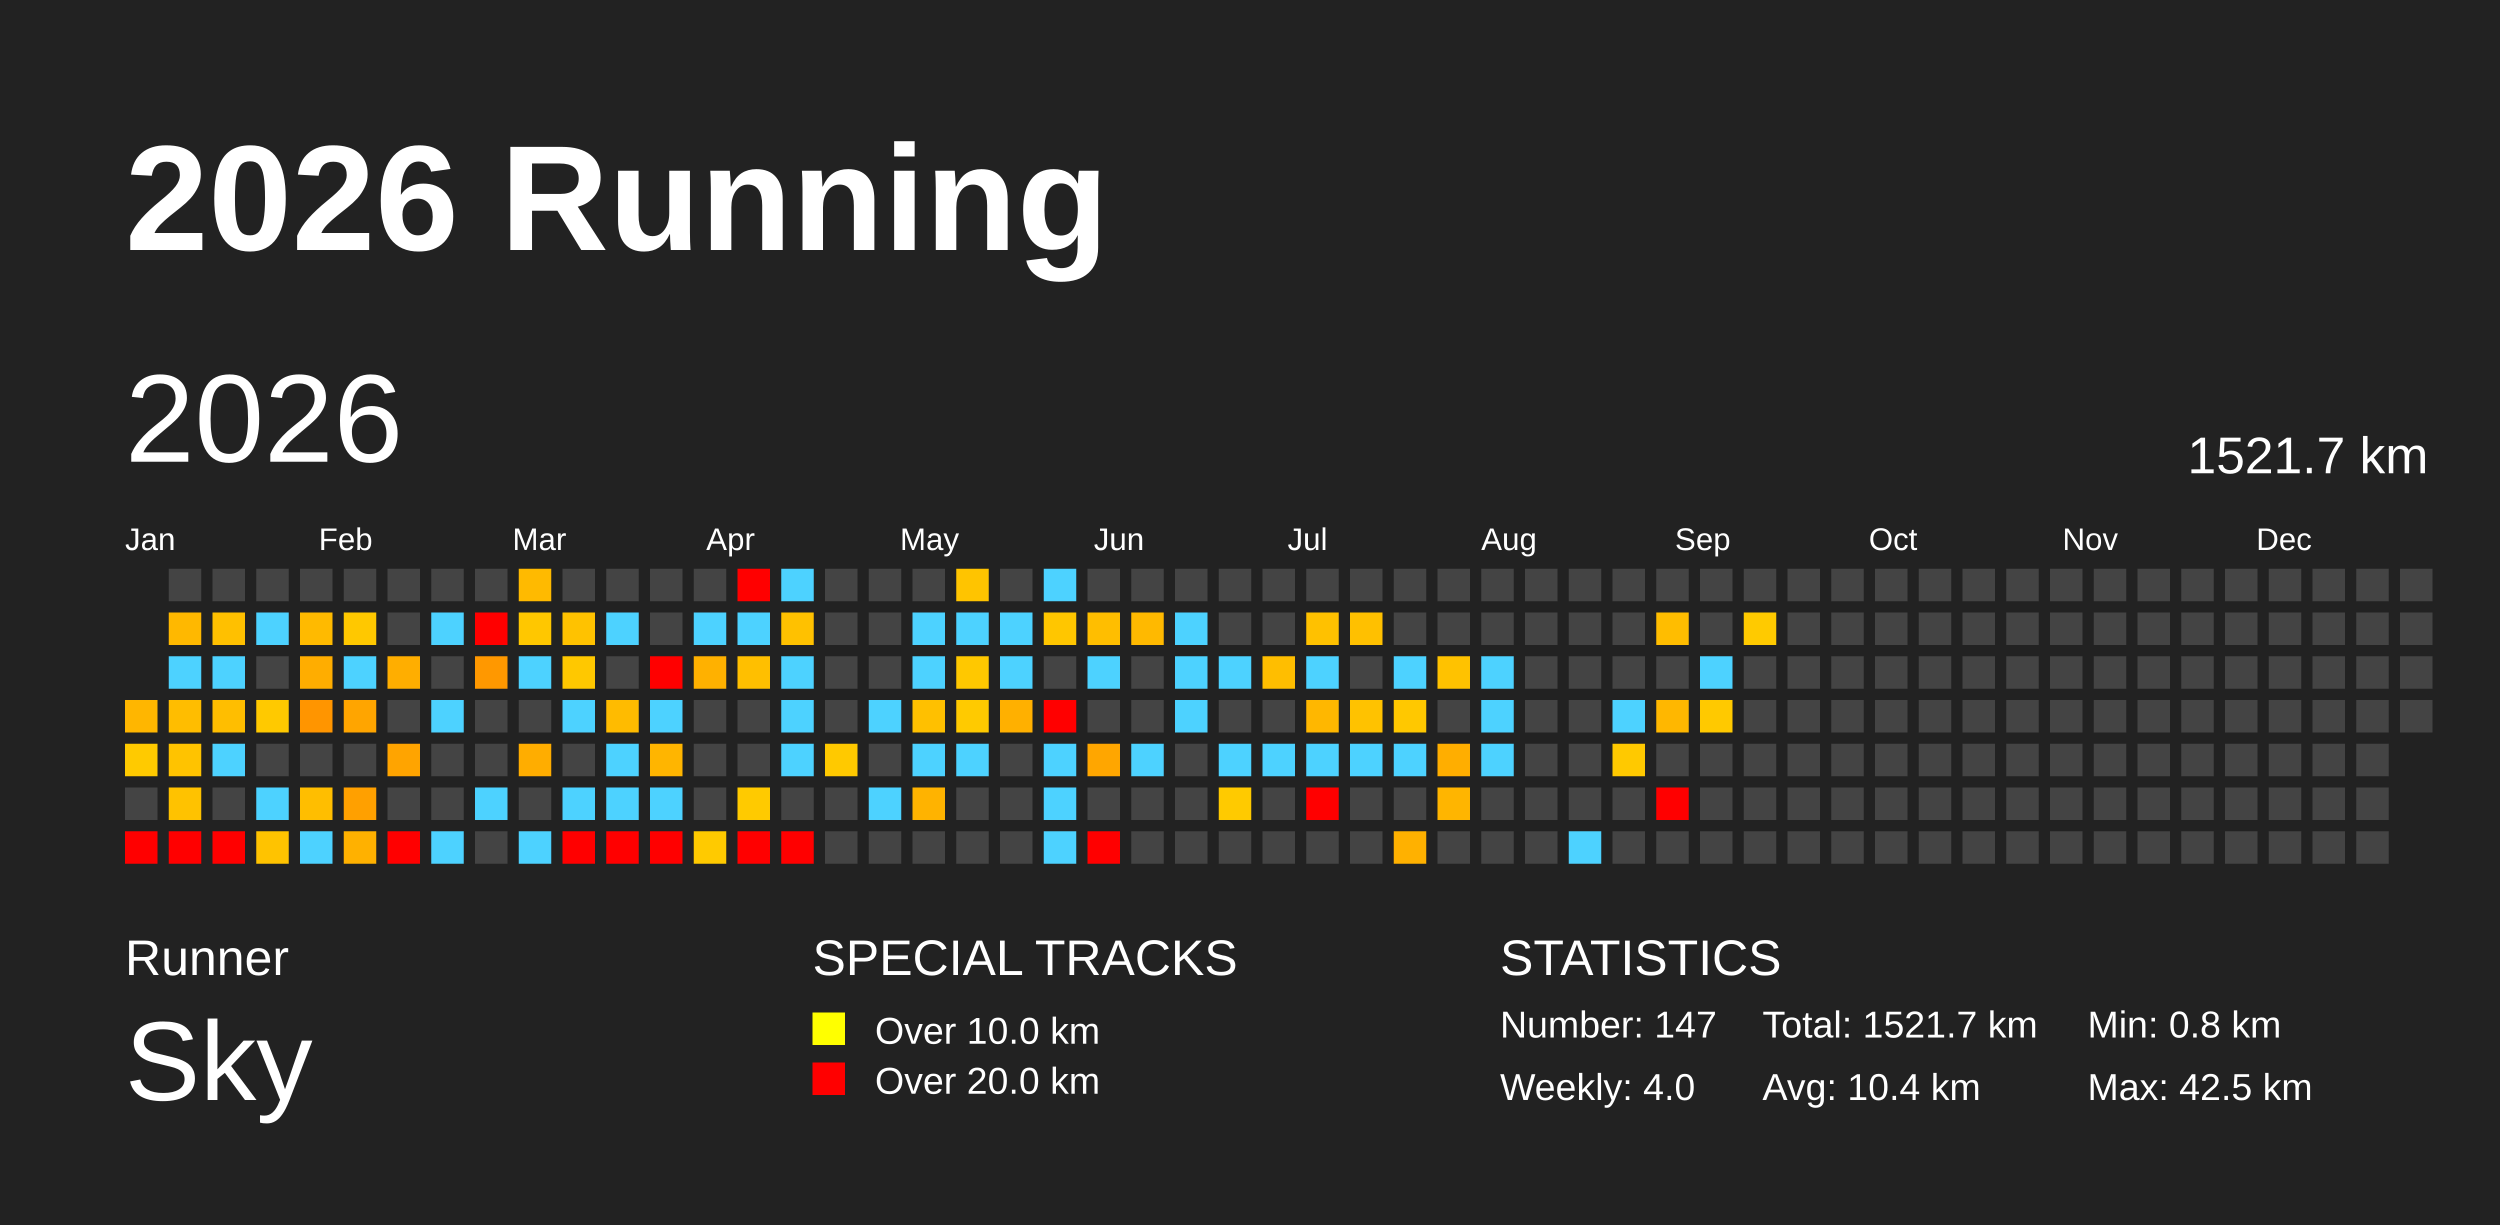
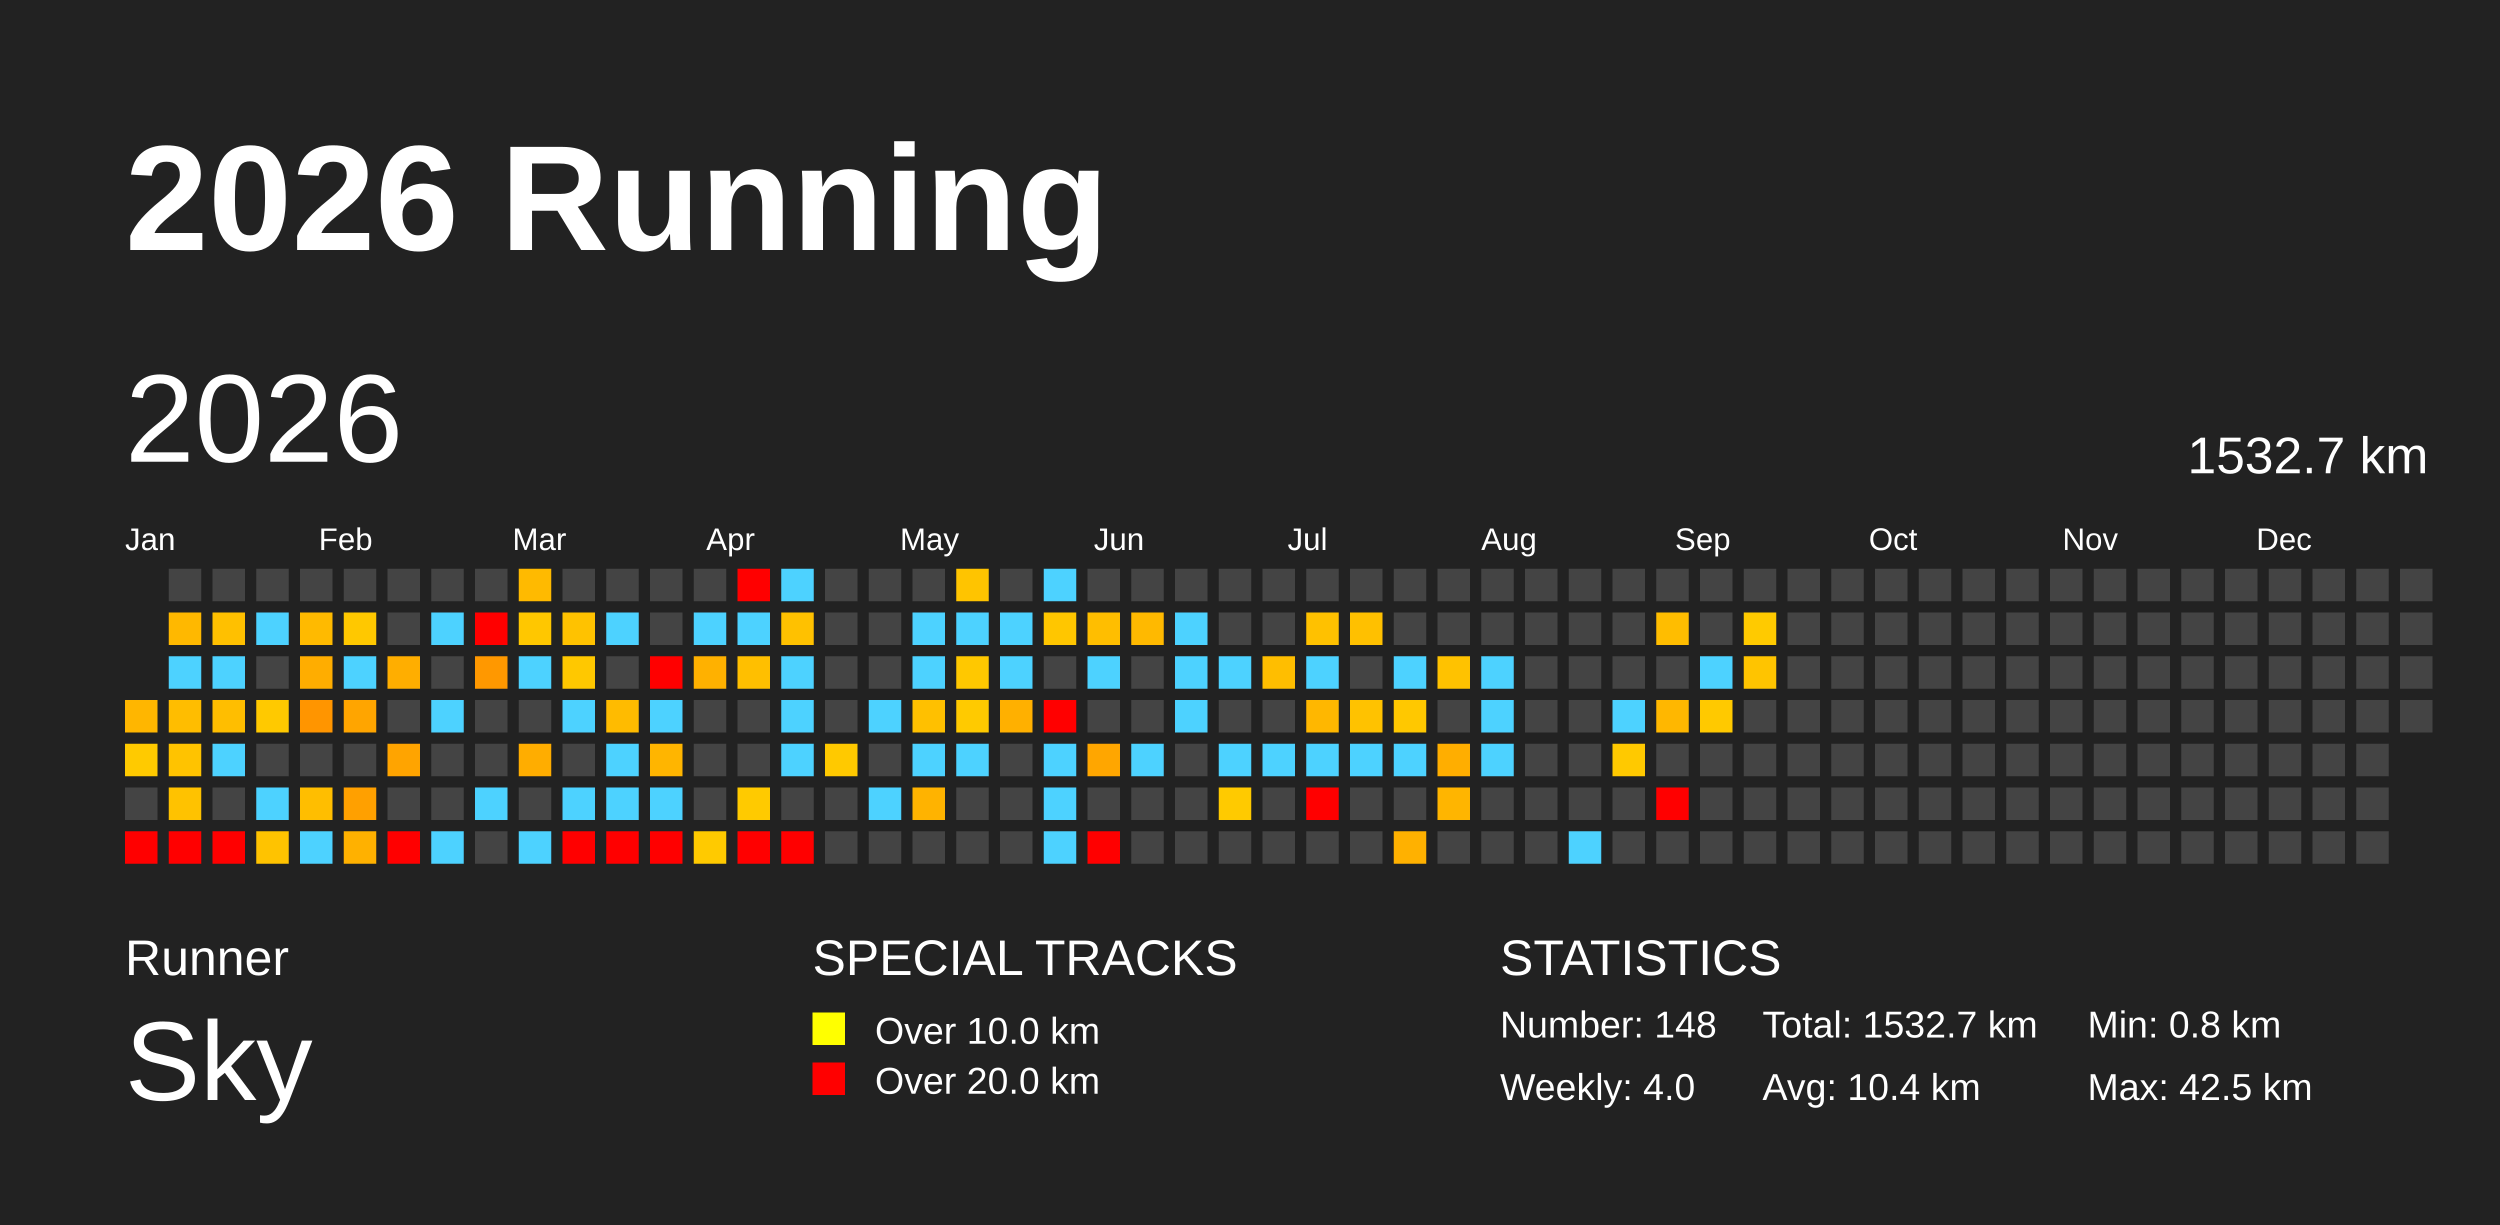
<svg xmlns="http://www.w3.org/2000/svg" baseProfile="full" height="98mm" version="1.1" viewBox="0,0,200,98" width="200mm">
  <defs />
  <rect fill="#222222" height="98" width="200" x="0" y="0" />
  <text fill="#FFFFFF" style="font-size:12px; font-family:Arial; font-weight:bold;" x="10" y="20">2026 Running</text>
  <text fill="#FFFFFF" style="font-size:4px; font-family:Arial" x="10" y="78">Runner</text>
  <text fill="#FFFFFF" style="font-size:9px; font-family:Arial" x="10" y="88">Sky</text>
  <text fill="#FFFFFF" style="font-size:4px; font-family:Arial" x="65" y="78">SPECIAL TRACKS</text>
  <rect fill="yellow" height="2.6" width="2.6" x="65" y="81" />
  <text fill="#FFFFFF" style="font-size:3px; font-family:Arial" x="70" y="83.5">Over 10.0 km</text>
  <rect fill="red" height="2.6" width="2.6" x="65" y="85" />
  <text fill="#FFFFFF" style="font-size:3px; font-family:Arial" x="70" y="87.5">Over 20.0 km</text>
  <text fill="#FFFFFF" style="font-size:4px; font-family:Arial" x="120" y="78">STATISTICS</text>
-   <text fill="#FFFFFF" style="font-size:3px; font-family:Arial" x="120" y="83">Number: 147</text>
+   <text fill="#FFFFFF" style="font-size:3px; font-family:Arial" x="120" y="83">Number: 148</text>
  <text fill="#FFFFFF" style="font-size:3px; font-family:Arial" x="120" y="88">Weekly: 4.0</text>
-   <text fill="#FFFFFF" style="font-size:3px; font-family:Arial" x="141" y="83">Total: 1521.7 km</text>
+   <text fill="#FFFFFF" style="font-size:3px; font-family:Arial" x="141" y="83">Total: 1532.7 km</text>
  <text fill="#FFFFFF" style="font-size:3px; font-family:Arial" x="141" y="88">Avg: 10.4 km</text>
  <text fill="#FFFFFF" style="font-size:3px; font-family:Arial" x="167" y="83">Min: 0.8 km</text>
  <text fill="#FFFFFF" style="font-size:3px; font-family:Arial" x="167" y="88">Max: 42.5 km</text>
  <text dominant-baseline="hanging" fill="#FFFFFF" style="font-size:10.0px; font-family:Arial;" x="10" y="30">2026</text>
-   <text dominant-baseline="hanging" fill="#FFFFFF" style="font-size:4.125px; font-family:Arial;" x="175" y="35">1521.7 km</text>
+   <text dominant-baseline="hanging" fill="#FFFFFF" style="font-size:4.125px; font-family:Arial;" x="175" y="35">1532.7 km</text>
  <text fill="#FFFFFF" style="font-size:2.5px; font-family:Arial" x="10.0" y="44">Jan</text>
  <text fill="#FFFFFF" style="font-size:2.5px; font-family:Arial" x="25.5" y="44">Feb</text>
  <text fill="#FFFFFF" style="font-size:2.5px; font-family:Arial" x="41.0" y="44">Mar</text>
  <text fill="#FFFFFF" style="font-size:2.5px; font-family:Arial" x="56.5" y="44">Apr</text>
  <text fill="#FFFFFF" style="font-size:2.5px; font-family:Arial" x="72.0" y="44">May</text>
  <text fill="#FFFFFF" style="font-size:2.5px; font-family:Arial" x="87.5" y="44">Jun</text>
  <text fill="#FFFFFF" style="font-size:2.5px; font-family:Arial" x="103.0" y="44">Jul</text>
  <text fill="#FFFFFF" style="font-size:2.5px; font-family:Arial" x="118.5" y="44">Aug</text>
  <text fill="#FFFFFF" style="font-size:2.5px; font-family:Arial" x="134.0" y="44">Sep</text>
  <text fill="#FFFFFF" style="font-size:2.5px; font-family:Arial" x="149.5" y="44">Oct</text>
  <text fill="#FFFFFF" style="font-size:2.5px; font-family:Arial" x="165.0" y="44">Nov</text>
  <text fill="#FFFFFF" style="font-size:2.5px; font-family:Arial" x="180.5" y="44">Dec</text>
  <rect fill="#ffb600" height="2.6" width="2.6" x="10.0" y="56.0" />
  <rect fill="#ffca00" height="2.6" width="2.6" x="10.0" y="59.5" />
  <rect fill="#444444" height="2.6" width="2.6" x="10.0" y="63.0" />
  <rect fill="red" height="2.6" width="2.6" x="10.0" y="66.5" />
  <rect fill="#444444" height="2.6" width="2.6" x="13.5" y="45.5" />
  <rect fill="#ffb800" height="2.6" width="2.6" x="13.5" y="49.0" />
  <rect fill="#4dd2ff" height="2.6" width="2.6" x="13.5" y="52.5" />
  <rect fill="#ffbd00" height="2.6" width="2.6" x="13.5" y="56.0" />
  <rect fill="#ffc300" height="2.6" width="2.6" x="13.5" y="59.5" />
  <rect fill="#ffc200" height="2.6" width="2.6" x="13.5" y="63.0" />
  <rect fill="red" height="2.6" width="2.6" x="13.5" y="66.5" />
  <rect fill="#444444" height="2.6" width="2.6" x="17.0" y="45.5" />
  <rect fill="#ffc000" height="2.6" width="2.6" x="17.0" y="49.0" />
  <rect fill="#4dd2ff" height="2.6" width="2.6" x="17.0" y="52.5" />
  <rect fill="#ffbe00" height="2.6" width="2.6" x="17.0" y="56.0" />
  <rect fill="#4dd2ff" height="2.6" width="2.6" x="17.0" y="59.5" />
  <rect fill="#444444" height="2.6" width="2.6" x="17.0" y="63.0" />
  <rect fill="red" height="2.6" width="2.6" x="17.0" y="66.5" />
  <rect fill="#444444" height="2.6" width="2.6" x="20.5" y="45.5" />
  <rect fill="#4dd2ff" height="2.6" width="2.6" x="20.5" y="49.0" />
  <rect fill="#444444" height="2.6" width="2.6" x="20.5" y="52.5" />
  <rect fill="#ffc900" height="2.6" width="2.6" x="20.5" y="56.0" />
  <rect fill="#444444" height="2.6" width="2.6" x="20.5" y="59.5" />
  <rect fill="#4dd2ff" height="2.6" width="2.6" x="20.5" y="63.0" />
  <rect fill="#ffc300" height="2.6" width="2.6" x="20.5" y="66.5" />
  <rect fill="#444444" height="2.6" width="2.6" x="24.0" y="45.5" />
  <rect fill="#ffba00" height="2.6" width="2.6" x="24.0" y="49.0" />
  <rect fill="#ffad00" height="2.6" width="2.6" x="24.0" y="52.5" />
  <rect fill="#ff9500" height="2.6" width="2.6" x="24.0" y="56.0" />
  <rect fill="#444444" height="2.6" width="2.6" x="24.0" y="59.5" />
  <rect fill="#ffbe00" height="2.6" width="2.6" x="24.0" y="63.0" />
  <rect fill="#4dd2ff" height="2.6" width="2.6" x="24.0" y="66.5" />
  <rect fill="#444444" height="2.6" width="2.6" x="27.5" y="45.5" />
  <rect fill="#ffc800" height="2.6" width="2.6" x="27.5" y="49.0" />
  <rect fill="#4dd2ff" height="2.6" width="2.6" x="27.5" y="52.5" />
  <rect fill="#ffa500" height="2.6" width="2.6" x="27.5" y="56.0" />
  <rect fill="#444444" height="2.6" width="2.6" x="27.5" y="59.5" />
  <rect fill="#ffa000" height="2.6" width="2.6" x="27.5" y="63.0" />
  <rect fill="#ffb100" height="2.6" width="2.6" x="27.5" y="66.5" />
  <rect fill="#444444" height="2.6" width="2.6" x="31.0" y="45.5" />
  <rect fill="#444444" height="2.6" width="2.6" x="31.0" y="49.0" />
  <rect fill="#ffae00" height="2.6" width="2.6" x="31.0" y="52.5" />
  <rect fill="#444444" height="2.6" width="2.6" x="31.0" y="56.0" />
  <rect fill="#ffa400" height="2.6" width="2.6" x="31.0" y="59.5" />
  <rect fill="#444444" height="2.6" width="2.6" x="31.0" y="63.0" />
  <rect fill="red" height="2.6" width="2.6" x="31.0" y="66.5" />
  <rect fill="#444444" height="2.6" width="2.6" x="34.5" y="45.5" />
  <rect fill="#4dd2ff" height="2.6" width="2.6" x="34.5" y="49.0" />
  <rect fill="#444444" height="2.6" width="2.6" x="34.5" y="52.5" />
  <rect fill="#4dd2ff" height="2.6" width="2.6" x="34.5" y="56.0" />
  <rect fill="#444444" height="2.6" width="2.6" x="34.5" y="59.5" />
  <rect fill="#444444" height="2.6" width="2.6" x="34.5" y="63.0" />
  <rect fill="#4dd2ff" height="2.6" width="2.6" x="34.5" y="66.5" />
  <rect fill="#444444" height="2.6" width="2.6" x="38.0" y="45.5" />
  <rect fill="red" height="2.6" width="2.6" x="38.0" y="49.0" />
  <rect fill="#ff9800" height="2.6" width="2.6" x="38.0" y="52.5" />
  <rect fill="#444444" height="2.6" width="2.6" x="38.0" y="56.0" />
  <rect fill="#444444" height="2.6" width="2.6" x="38.0" y="59.5" />
  <rect fill="#4dd2ff" height="2.6" width="2.6" x="38.0" y="63.0" />
  <rect fill="#444444" height="2.6" width="2.6" x="38.0" y="66.5" />
  <rect fill="#ffba00" height="2.6" width="2.6" x="41.5" y="45.5" />
  <rect fill="#ffc700" height="2.6" width="2.6" x="41.5" y="49.0" />
  <rect fill="#4dd2ff" height="2.6" width="2.6" x="41.5" y="52.5" />
  <rect fill="#444444" height="2.6" width="2.6" x="41.5" y="56.0" />
  <rect fill="#ffad00" height="2.6" width="2.6" x="41.5" y="59.5" />
  <rect fill="#444444" height="2.6" width="2.6" x="41.5" y="63.0" />
  <rect fill="#4dd2ff" height="2.6" width="2.6" x="41.5" y="66.5" />
  <rect fill="#444444" height="2.6" width="2.6" x="45.0" y="45.5" />
  <rect fill="#ffc200" height="2.6" width="2.6" x="45.0" y="49.0" />
  <rect fill="#ffc800" height="2.6" width="2.6" x="45.0" y="52.5" />
  <rect fill="#4dd2ff" height="2.6" width="2.6" x="45.0" y="56.0" />
  <rect fill="#444444" height="2.6" width="2.6" x="45.0" y="59.5" />
  <rect fill="#4dd2ff" height="2.6" width="2.6" x="45.0" y="63.0" />
  <rect fill="red" height="2.6" width="2.6" x="45.0" y="66.5" />
  <rect fill="#444444" height="2.6" width="2.6" x="48.5" y="45.5" />
  <rect fill="#4dd2ff" height="2.6" width="2.6" x="48.5" y="49.0" />
  <rect fill="#444444" height="2.6" width="2.6" x="48.5" y="52.5" />
  <rect fill="#ffbb00" height="2.6" width="2.6" x="48.5" y="56.0" />
  <rect fill="#4dd2ff" height="2.6" width="2.6" x="48.5" y="59.5" />
  <rect fill="#4dd2ff" height="2.6" width="2.6" x="48.5" y="63.0" />
  <rect fill="red" height="2.6" width="2.6" x="48.5" y="66.5" />
  <rect fill="#444444" height="2.6" width="2.6" x="52.0" y="45.5" />
  <rect fill="#444444" height="2.6" width="2.6" x="52.0" y="49.0" />
  <rect fill="red" height="2.6" width="2.6" x="52.0" y="52.5" />
  <rect fill="#4dd2ff" height="2.6" width="2.6" x="52.0" y="56.0" />
  <rect fill="#ffb500" height="2.6" width="2.6" x="52.0" y="59.5" />
  <rect fill="#4dd2ff" height="2.6" width="2.6" x="52.0" y="63.0" />
  <rect fill="red" height="2.6" width="2.6" x="52.0" y="66.5" />
  <rect fill="#444444" height="2.6" width="2.6" x="55.5" y="45.5" />
  <rect fill="#4dd2ff" height="2.6" width="2.6" x="55.5" y="49.0" />
  <rect fill="#ffb100" height="2.6" width="2.6" x="55.5" y="52.5" />
  <rect fill="#444444" height="2.6" width="2.6" x="55.5" y="56.0" />
  <rect fill="#444444" height="2.6" width="2.6" x="55.5" y="59.5" />
  <rect fill="#444444" height="2.6" width="2.6" x="55.5" y="63.0" />
  <rect fill="#ffca00" height="2.6" width="2.6" x="55.5" y="66.5" />
  <rect fill="red" height="2.6" width="2.6" x="59.0" y="45.5" />
  <rect fill="#4dd2ff" height="2.6" width="2.6" x="59.0" y="49.0" />
  <rect fill="#ffbf00" height="2.6" width="2.6" x="59.0" y="52.5" />
  <rect fill="#444444" height="2.6" width="2.6" x="59.0" y="56.0" />
  <rect fill="#444444" height="2.6" width="2.6" x="59.0" y="59.5" />
  <rect fill="#ffca00" height="2.6" width="2.6" x="59.0" y="63.0" />
  <rect fill="red" height="2.6" width="2.6" x="59.0" y="66.5" />
  <rect fill="#4dd2ff" height="2.6" width="2.6" x="62.5" y="45.5" />
  <rect fill="#ffc100" height="2.6" width="2.6" x="62.5" y="49.0" />
  <rect fill="#4dd2ff" height="2.6" width="2.6" x="62.5" y="52.5" />
  <rect fill="#4dd2ff" height="2.6" width="2.6" x="62.5" y="56.0" />
  <rect fill="#4dd2ff" height="2.6" width="2.6" x="62.5" y="59.5" />
  <rect fill="#444444" height="2.6" width="2.6" x="62.5" y="63.0" />
  <rect fill="red" height="2.6" width="2.6" x="62.5" y="66.5" />
  <rect fill="#444444" height="2.6" width="2.6" x="66.0" y="45.5" />
  <rect fill="#444444" height="2.6" width="2.6" x="66.0" y="49.0" />
  <rect fill="#444444" height="2.6" width="2.6" x="66.0" y="52.5" />
  <rect fill="#444444" height="2.6" width="2.6" x="66.0" y="56.0" />
  <rect fill="#ffc900" height="2.6" width="2.6" x="66.0" y="59.5" />
  <rect fill="#444444" height="2.6" width="2.6" x="66.0" y="63.0" />
  <rect fill="#444444" height="2.6" width="2.6" x="66.0" y="66.5" />
  <rect fill="#444444" height="2.6" width="2.6" x="69.5" y="45.5" />
  <rect fill="#444444" height="2.6" width="2.6" x="69.5" y="49.0" />
  <rect fill="#444444" height="2.6" width="2.6" x="69.5" y="52.5" />
  <rect fill="#4dd2ff" height="2.6" width="2.6" x="69.5" y="56.0" />
  <rect fill="#444444" height="2.6" width="2.6" x="69.5" y="59.5" />
  <rect fill="#4dd2ff" height="2.6" width="2.6" x="69.5" y="63.0" />
  <rect fill="#444444" height="2.6" width="2.6" x="69.5" y="66.5" />
  <rect fill="#444444" height="2.6" width="2.6" x="73.0" y="45.5" />
  <rect fill="#4dd2ff" height="2.6" width="2.6" x="73.0" y="49.0" />
  <rect fill="#4dd2ff" height="2.6" width="2.6" x="73.0" y="52.5" />
  <rect fill="#ffc000" height="2.6" width="2.6" x="73.0" y="56.0" />
  <rect fill="#4dd2ff" height="2.6" width="2.6" x="73.0" y="59.5" />
  <rect fill="#ffb300" height="2.6" width="2.6" x="73.0" y="63.0" />
  <rect fill="#444444" height="2.6" width="2.6" x="73.0" y="66.5" />
  <rect fill="#ffc400" height="2.6" width="2.6" x="76.5" y="45.5" />
  <rect fill="#4dd2ff" height="2.6" width="2.6" x="76.5" y="49.0" />
  <rect fill="#ffc800" height="2.6" width="2.6" x="76.5" y="52.5" />
  <rect fill="#ffca00" height="2.6" width="2.6" x="76.5" y="56.0" />
  <rect fill="#4dd2ff" height="2.6" width="2.6" x="76.5" y="59.5" />
  <rect fill="#444444" height="2.6" width="2.6" x="76.5" y="63.0" />
  <rect fill="#444444" height="2.6" width="2.6" x="76.5" y="66.5" />
  <rect fill="#444444" height="2.6" width="2.6" x="80.0" y="45.5" />
  <rect fill="#4dd2ff" height="2.6" width="2.6" x="80.0" y="49.0" />
  <rect fill="#4dd2ff" height="2.6" width="2.6" x="80.0" y="52.5" />
  <rect fill="#ffb000" height="2.6" width="2.6" x="80.0" y="56.0" />
  <rect fill="#444444" height="2.6" width="2.6" x="80.0" y="59.5" />
  <rect fill="#444444" height="2.6" width="2.6" x="80.0" y="63.0" />
  <rect fill="#444444" height="2.6" width="2.6" x="80.0" y="66.5" />
  <rect fill="#4dd2ff" height="2.6" width="2.6" x="83.5" y="45.5" />
  <rect fill="#ffc600" height="2.6" width="2.6" x="83.5" y="49.0" />
  <rect fill="#444444" height="2.6" width="2.6" x="83.5" y="52.5" />
  <rect fill="red" height="2.6" width="2.6" x="83.5" y="56.0" />
  <rect fill="#4dd2ff" height="2.6" width="2.6" x="83.5" y="59.5" />
  <rect fill="#4dd2ff" height="2.6" width="2.6" x="83.5" y="63.0" />
  <rect fill="#4dd2ff" height="2.6" width="2.6" x="83.5" y="66.5" />
  <rect fill="#444444" height="2.6" width="2.6" x="87.0" y="45.5" />
  <rect fill="#ffbe00" height="2.6" width="2.6" x="87.0" y="49.0" />
  <rect fill="#4dd2ff" height="2.6" width="2.6" x="87.0" y="52.5" />
  <rect fill="#444444" height="2.6" width="2.6" x="87.0" y="56.0" />
  <rect fill="#ffa600" height="2.6" width="2.6" x="87.0" y="59.5" />
  <rect fill="#444444" height="2.6" width="2.6" x="87.0" y="63.0" />
  <rect fill="red" height="2.6" width="2.6" x="87.0" y="66.5" />
  <rect fill="#444444" height="2.6" width="2.6" x="90.5" y="45.5" />
  <rect fill="#ffb900" height="2.6" width="2.6" x="90.5" y="49.0" />
  <rect fill="#444444" height="2.6" width="2.6" x="90.5" y="52.5" />
  <rect fill="#444444" height="2.6" width="2.6" x="90.5" y="56.0" />
  <rect fill="#4dd2ff" height="2.6" width="2.6" x="90.5" y="59.5" />
  <rect fill="#444444" height="2.6" width="2.6" x="90.5" y="63.0" />
  <rect fill="#444444" height="2.6" width="2.6" x="90.5" y="66.5" />
  <rect fill="#444444" height="2.6" width="2.6" x="94.0" y="45.5" />
  <rect fill="#4dd2ff" height="2.6" width="2.6" x="94.0" y="49.0" />
  <rect fill="#4dd2ff" height="2.6" width="2.6" x="94.0" y="52.5" />
  <rect fill="#4dd2ff" height="2.6" width="2.6" x="94.0" y="56.0" />
  <rect fill="#444444" height="2.6" width="2.6" x="94.0" y="59.5" />
  <rect fill="#444444" height="2.6" width="2.6" x="94.0" y="63.0" />
  <rect fill="#444444" height="2.6" width="2.6" x="94.0" y="66.5" />
  <rect fill="#444444" height="2.6" width="2.6" x="97.5" y="45.5" />
  <rect fill="#444444" height="2.6" width="2.6" x="97.5" y="49.0" />
  <rect fill="#4dd2ff" height="2.6" width="2.6" x="97.5" y="52.5" />
  <rect fill="#444444" height="2.6" width="2.6" x="97.5" y="56.0" />
  <rect fill="#4dd2ff" height="2.6" width="2.6" x="97.5" y="59.5" />
  <rect fill="#ffca00" height="2.6" width="2.6" x="97.5" y="63.0" />
  <rect fill="#444444" height="2.6" width="2.6" x="97.5" y="66.5" />
  <rect fill="#444444" height="2.6" width="2.6" x="101.0" y="45.5" />
  <rect fill="#444444" height="2.6" width="2.6" x="101.0" y="49.0" />
  <rect fill="#ffbe00" height="2.6" width="2.6" x="101.0" y="52.5" />
  <rect fill="#444444" height="2.6" width="2.6" x="101.0" y="56.0" />
  <rect fill="#4dd2ff" height="2.6" width="2.6" x="101.0" y="59.5" />
  <rect fill="#444444" height="2.6" width="2.6" x="101.0" y="63.0" />
  <rect fill="#444444" height="2.6" width="2.6" x="101.0" y="66.5" />
  <rect fill="#444444" height="2.6" width="2.6" x="104.5" y="45.5" />
  <rect fill="#ffc100" height="2.6" width="2.6" x="104.5" y="49.0" />
  <rect fill="#4dd2ff" height="2.6" width="2.6" x="104.5" y="52.5" />
  <rect fill="#ffb700" height="2.6" width="2.6" x="104.5" y="56.0" />
  <rect fill="#4dd2ff" height="2.6" width="2.6" x="104.5" y="59.5" />
  <rect fill="red" height="2.6" width="2.6" x="104.5" y="63.0" />
  <rect fill="#444444" height="2.6" width="2.6" x="104.5" y="66.5" />
  <rect fill="#444444" height="2.6" width="2.6" x="108.0" y="45.5" />
  <rect fill="#ffc000" height="2.6" width="2.6" x="108.0" y="49.0" />
  <rect fill="#444444" height="2.6" width="2.6" x="108.0" y="52.5" />
  <rect fill="#ffc200" height="2.6" width="2.6" x="108.0" y="56.0" />
  <rect fill="#4dd2ff" height="2.6" width="2.6" x="108.0" y="59.5" />
  <rect fill="#444444" height="2.6" width="2.6" x="108.0" y="63.0" />
  <rect fill="#444444" height="2.6" width="2.6" x="108.0" y="66.5" />
  <rect fill="#444444" height="2.6" width="2.6" x="111.5" y="45.5" />
  <rect fill="#444444" height="2.6" width="2.6" x="111.5" y="49.0" />
  <rect fill="#4dd2ff" height="2.6" width="2.6" x="111.5" y="52.5" />
  <rect fill="#ffc800" height="2.6" width="2.6" x="111.5" y="56.0" />
  <rect fill="#4dd2ff" height="2.6" width="2.6" x="111.5" y="59.5" />
  <rect fill="#444444" height="2.6" width="2.6" x="111.5" y="63.0" />
  <rect fill="#ffb100" height="2.6" width="2.6" x="111.5" y="66.5" />
  <rect fill="#444444" height="2.6" width="2.6" x="115.0" y="45.5" />
  <rect fill="#444444" height="2.6" width="2.6" x="115.0" y="49.0" />
  <rect fill="#ffc200" height="2.6" width="2.6" x="115.0" y="52.5" />
  <rect fill="#444444" height="2.6" width="2.6" x="115.0" y="56.0" />
  <rect fill="#ffae00" height="2.6" width="2.6" x="115.0" y="59.5" />
  <rect fill="#ffb500" height="2.6" width="2.6" x="115.0" y="63.0" />
  <rect fill="#444444" height="2.6" width="2.6" x="115.0" y="66.5" />
  <rect fill="#444444" height="2.6" width="2.6" x="118.5" y="45.5" />
  <rect fill="#444444" height="2.6" width="2.6" x="118.5" y="49.0" />
  <rect fill="#4dd2ff" height="2.6" width="2.6" x="118.5" y="52.5" />
  <rect fill="#4dd2ff" height="2.6" width="2.6" x="118.5" y="56.0" />
  <rect fill="#4dd2ff" height="2.6" width="2.6" x="118.5" y="59.5" />
  <rect fill="#444444" height="2.6" width="2.6" x="118.5" y="63.0" />
  <rect fill="#444444" height="2.6" width="2.6" x="118.5" y="66.5" />
  <rect fill="#444444" height="2.6" width="2.6" x="122.0" y="45.5" />
  <rect fill="#444444" height="2.6" width="2.6" x="122.0" y="49.0" />
  <rect fill="#444444" height="2.6" width="2.6" x="122.0" y="52.5" />
  <rect fill="#444444" height="2.6" width="2.6" x="122.0" y="56.0" />
  <rect fill="#444444" height="2.6" width="2.6" x="122.0" y="59.5" />
  <rect fill="#444444" height="2.6" width="2.6" x="122.0" y="63.0" />
  <rect fill="#444444" height="2.6" width="2.6" x="122.0" y="66.5" />
  <rect fill="#444444" height="2.6" width="2.6" x="125.5" y="45.5" />
  <rect fill="#444444" height="2.6" width="2.6" x="125.5" y="49.0" />
  <rect fill="#444444" height="2.6" width="2.6" x="125.5" y="52.5" />
  <rect fill="#444444" height="2.6" width="2.6" x="125.5" y="56.0" />
  <rect fill="#444444" height="2.6" width="2.6" x="125.5" y="59.5" />
  <rect fill="#444444" height="2.6" width="2.6" x="125.5" y="63.0" />
  <rect fill="#4dd2ff" height="2.6" width="2.6" x="125.5" y="66.5" />
  <rect fill="#444444" height="2.6" width="2.6" x="129.0" y="45.5" />
  <rect fill="#444444" height="2.6" width="2.6" x="129.0" y="49.0" />
  <rect fill="#444444" height="2.6" width="2.6" x="129.0" y="52.5" />
  <rect fill="#4dd2ff" height="2.6" width="2.6" x="129.0" y="56.0" />
  <rect fill="#ffc900" height="2.6" width="2.6" x="129.0" y="59.5" />
  <rect fill="#444444" height="2.6" width="2.6" x="129.0" y="63.0" />
  <rect fill="#444444" height="2.6" width="2.6" x="129.0" y="66.5" />
  <rect fill="#444444" height="2.6" width="2.6" x="132.5" y="45.5" />
  <rect fill="#ffbd00" height="2.6" width="2.6" x="132.5" y="49.0" />
  <rect fill="#444444" height="2.6" width="2.6" x="132.5" y="52.5" />
  <rect fill="#ffb700" height="2.6" width="2.6" x="132.5" y="56.0" />
  <rect fill="#444444" height="2.6" width="2.6" x="132.5" y="59.5" />
  <rect fill="red" height="2.6" width="2.6" x="132.5" y="63.0" />
  <rect fill="#444444" height="2.6" width="2.6" x="132.5" y="66.5" />
  <rect fill="#444444" height="2.6" width="2.6" x="136.0" y="45.5" />
  <rect fill="#444444" height="2.6" width="2.6" x="136.0" y="49.0" />
  <rect fill="#4dd2ff" height="2.6" width="2.6" x="136.0" y="52.5" />
  <rect fill="#ffc900" height="2.6" width="2.6" x="136.0" y="56.0" />
  <rect fill="#444444" height="2.6" width="2.6" x="136.0" y="59.5" />
  <rect fill="#444444" height="2.6" width="2.6" x="136.0" y="63.0" />
  <rect fill="#444444" height="2.6" width="2.6" x="136.0" y="66.5" />
  <rect fill="#444444" height="2.6" width="2.6" x="139.5" y="45.5" />
  <rect fill="#ffca00" height="2.6" width="2.6" x="139.5" y="49.0" />
-   <rect fill="#444444" height="2.6" width="2.6" x="139.5" y="52.5" />
+   <rect fill="#ffc400" height="2.6" width="2.6" x="139.5" y="52.5" />
  <rect fill="#444444" height="2.6" width="2.6" x="139.5" y="56.0" />
  <rect fill="#444444" height="2.6" width="2.6" x="139.5" y="59.5" />
  <rect fill="#444444" height="2.6" width="2.6" x="139.5" y="63.0" />
  <rect fill="#444444" height="2.6" width="2.6" x="139.5" y="66.5" />
  <rect fill="#444444" height="2.6" width="2.6" x="143.0" y="45.5" />
  <rect fill="#444444" height="2.6" width="2.6" x="143.0" y="49.0" />
  <rect fill="#444444" height="2.6" width="2.6" x="143.0" y="52.5" />
  <rect fill="#444444" height="2.6" width="2.6" x="143.0" y="56.0" />
  <rect fill="#444444" height="2.6" width="2.6" x="143.0" y="59.5" />
  <rect fill="#444444" height="2.6" width="2.6" x="143.0" y="63.0" />
  <rect fill="#444444" height="2.6" width="2.6" x="143.0" y="66.5" />
  <rect fill="#444444" height="2.6" width="2.6" x="146.5" y="45.5" />
  <rect fill="#444444" height="2.6" width="2.6" x="146.5" y="49.0" />
  <rect fill="#444444" height="2.6" width="2.6" x="146.5" y="52.5" />
  <rect fill="#444444" height="2.6" width="2.6" x="146.5" y="56.0" />
  <rect fill="#444444" height="2.6" width="2.6" x="146.5" y="59.5" />
  <rect fill="#444444" height="2.6" width="2.6" x="146.5" y="63.0" />
  <rect fill="#444444" height="2.6" width="2.6" x="146.5" y="66.5" />
  <rect fill="#444444" height="2.6" width="2.6" x="150.0" y="45.5" />
  <rect fill="#444444" height="2.6" width="2.6" x="150.0" y="49.0" />
  <rect fill="#444444" height="2.6" width="2.6" x="150.0" y="52.5" />
  <rect fill="#444444" height="2.6" width="2.6" x="150.0" y="56.0" />
  <rect fill="#444444" height="2.6" width="2.6" x="150.0" y="59.5" />
  <rect fill="#444444" height="2.6" width="2.6" x="150.0" y="63.0" />
  <rect fill="#444444" height="2.6" width="2.6" x="150.0" y="66.5" />
  <rect fill="#444444" height="2.6" width="2.6" x="153.5" y="45.5" />
  <rect fill="#444444" height="2.6" width="2.6" x="153.5" y="49.0" />
  <rect fill="#444444" height="2.6" width="2.6" x="153.5" y="52.5" />
  <rect fill="#444444" height="2.6" width="2.6" x="153.5" y="56.0" />
  <rect fill="#444444" height="2.6" width="2.6" x="153.5" y="59.5" />
  <rect fill="#444444" height="2.6" width="2.6" x="153.5" y="63.0" />
  <rect fill="#444444" height="2.6" width="2.6" x="153.5" y="66.5" />
  <rect fill="#444444" height="2.6" width="2.6" x="157.0" y="45.5" />
  <rect fill="#444444" height="2.6" width="2.6" x="157.0" y="49.0" />
  <rect fill="#444444" height="2.6" width="2.6" x="157.0" y="52.5" />
  <rect fill="#444444" height="2.6" width="2.6" x="157.0" y="56.0" />
  <rect fill="#444444" height="2.6" width="2.6" x="157.0" y="59.5" />
  <rect fill="#444444" height="2.6" width="2.6" x="157.0" y="63.0" />
  <rect fill="#444444" height="2.6" width="2.6" x="157.0" y="66.5" />
  <rect fill="#444444" height="2.6" width="2.6" x="160.5" y="45.5" />
  <rect fill="#444444" height="2.6" width="2.6" x="160.5" y="49.0" />
  <rect fill="#444444" height="2.6" width="2.6" x="160.5" y="52.5" />
  <rect fill="#444444" height="2.6" width="2.6" x="160.5" y="56.0" />
  <rect fill="#444444" height="2.6" width="2.6" x="160.5" y="59.5" />
  <rect fill="#444444" height="2.6" width="2.6" x="160.5" y="63.0" />
  <rect fill="#444444" height="2.6" width="2.6" x="160.5" y="66.5" />
  <rect fill="#444444" height="2.6" width="2.6" x="164.0" y="45.5" />
  <rect fill="#444444" height="2.6" width="2.6" x="164.0" y="49.0" />
  <rect fill="#444444" height="2.6" width="2.6" x="164.0" y="52.5" />
  <rect fill="#444444" height="2.6" width="2.6" x="164.0" y="56.0" />
  <rect fill="#444444" height="2.6" width="2.6" x="164.0" y="59.5" />
  <rect fill="#444444" height="2.6" width="2.6" x="164.0" y="63.0" />
  <rect fill="#444444" height="2.6" width="2.6" x="164.0" y="66.5" />
  <rect fill="#444444" height="2.6" width="2.6" x="167.5" y="45.5" />
  <rect fill="#444444" height="2.6" width="2.6" x="167.5" y="49.0" />
  <rect fill="#444444" height="2.6" width="2.6" x="167.5" y="52.5" />
  <rect fill="#444444" height="2.6" width="2.6" x="167.5" y="56.0" />
  <rect fill="#444444" height="2.6" width="2.6" x="167.5" y="59.5" />
  <rect fill="#444444" height="2.6" width="2.6" x="167.5" y="63.0" />
  <rect fill="#444444" height="2.6" width="2.6" x="167.5" y="66.5" />
  <rect fill="#444444" height="2.6" width="2.6" x="171.0" y="45.5" />
  <rect fill="#444444" height="2.6" width="2.6" x="171.0" y="49.0" />
  <rect fill="#444444" height="2.6" width="2.6" x="171.0" y="52.5" />
  <rect fill="#444444" height="2.6" width="2.6" x="171.0" y="56.0" />
  <rect fill="#444444" height="2.6" width="2.6" x="171.0" y="59.5" />
  <rect fill="#444444" height="2.6" width="2.6" x="171.0" y="63.0" />
  <rect fill="#444444" height="2.6" width="2.6" x="171.0" y="66.5" />
  <rect fill="#444444" height="2.6" width="2.6" x="174.5" y="45.5" />
  <rect fill="#444444" height="2.6" width="2.6" x="174.5" y="49.0" />
  <rect fill="#444444" height="2.6" width="2.6" x="174.5" y="52.5" />
  <rect fill="#444444" height="2.6" width="2.6" x="174.5" y="56.0" />
  <rect fill="#444444" height="2.6" width="2.6" x="174.5" y="59.5" />
  <rect fill="#444444" height="2.6" width="2.6" x="174.5" y="63.0" />
  <rect fill="#444444" height="2.6" width="2.6" x="174.5" y="66.5" />
  <rect fill="#444444" height="2.6" width="2.6" x="178.0" y="45.5" />
  <rect fill="#444444" height="2.6" width="2.6" x="178.0" y="49.0" />
  <rect fill="#444444" height="2.6" width="2.6" x="178.0" y="52.5" />
  <rect fill="#444444" height="2.6" width="2.6" x="178.0" y="56.0" />
  <rect fill="#444444" height="2.6" width="2.6" x="178.0" y="59.5" />
  <rect fill="#444444" height="2.6" width="2.6" x="178.0" y="63.0" />
  <rect fill="#444444" height="2.6" width="2.6" x="178.0" y="66.5" />
  <rect fill="#444444" height="2.6" width="2.6" x="181.5" y="45.5" />
  <rect fill="#444444" height="2.6" width="2.6" x="181.5" y="49.0" />
  <rect fill="#444444" height="2.6" width="2.6" x="181.5" y="52.5" />
  <rect fill="#444444" height="2.6" width="2.6" x="181.5" y="56.0" />
  <rect fill="#444444" height="2.6" width="2.6" x="181.5" y="59.5" />
  <rect fill="#444444" height="2.6" width="2.6" x="181.5" y="63.0" />
  <rect fill="#444444" height="2.6" width="2.6" x="181.5" y="66.5" />
  <rect fill="#444444" height="2.6" width="2.6" x="185.0" y="45.5" />
  <rect fill="#444444" height="2.6" width="2.6" x="185.0" y="49.0" />
  <rect fill="#444444" height="2.6" width="2.6" x="185.0" y="52.5" />
  <rect fill="#444444" height="2.6" width="2.6" x="185.0" y="56.0" />
  <rect fill="#444444" height="2.6" width="2.6" x="185.0" y="59.5" />
  <rect fill="#444444" height="2.6" width="2.6" x="185.0" y="63.0" />
  <rect fill="#444444" height="2.6" width="2.6" x="185.0" y="66.5" />
  <rect fill="#444444" height="2.6" width="2.6" x="188.5" y="45.5" />
  <rect fill="#444444" height="2.6" width="2.6" x="188.5" y="49.0" />
  <rect fill="#444444" height="2.6" width="2.6" x="188.5" y="52.5" />
  <rect fill="#444444" height="2.6" width="2.6" x="188.5" y="56.0" />
  <rect fill="#444444" height="2.6" width="2.6" x="188.5" y="59.5" />
  <rect fill="#444444" height="2.6" width="2.6" x="188.5" y="63.0" />
  <rect fill="#444444" height="2.6" width="2.6" x="188.5" y="66.5" />
  <rect fill="#444444" height="2.6" width="2.6" x="192.0" y="45.5" />
  <rect fill="#444444" height="2.6" width="2.6" x="192.0" y="49.0" />
  <rect fill="#444444" height="2.6" width="2.6" x="192.0" y="52.5" />
  <rect fill="#444444" height="2.6" width="2.6" x="192.0" y="56.0" />
</svg>
